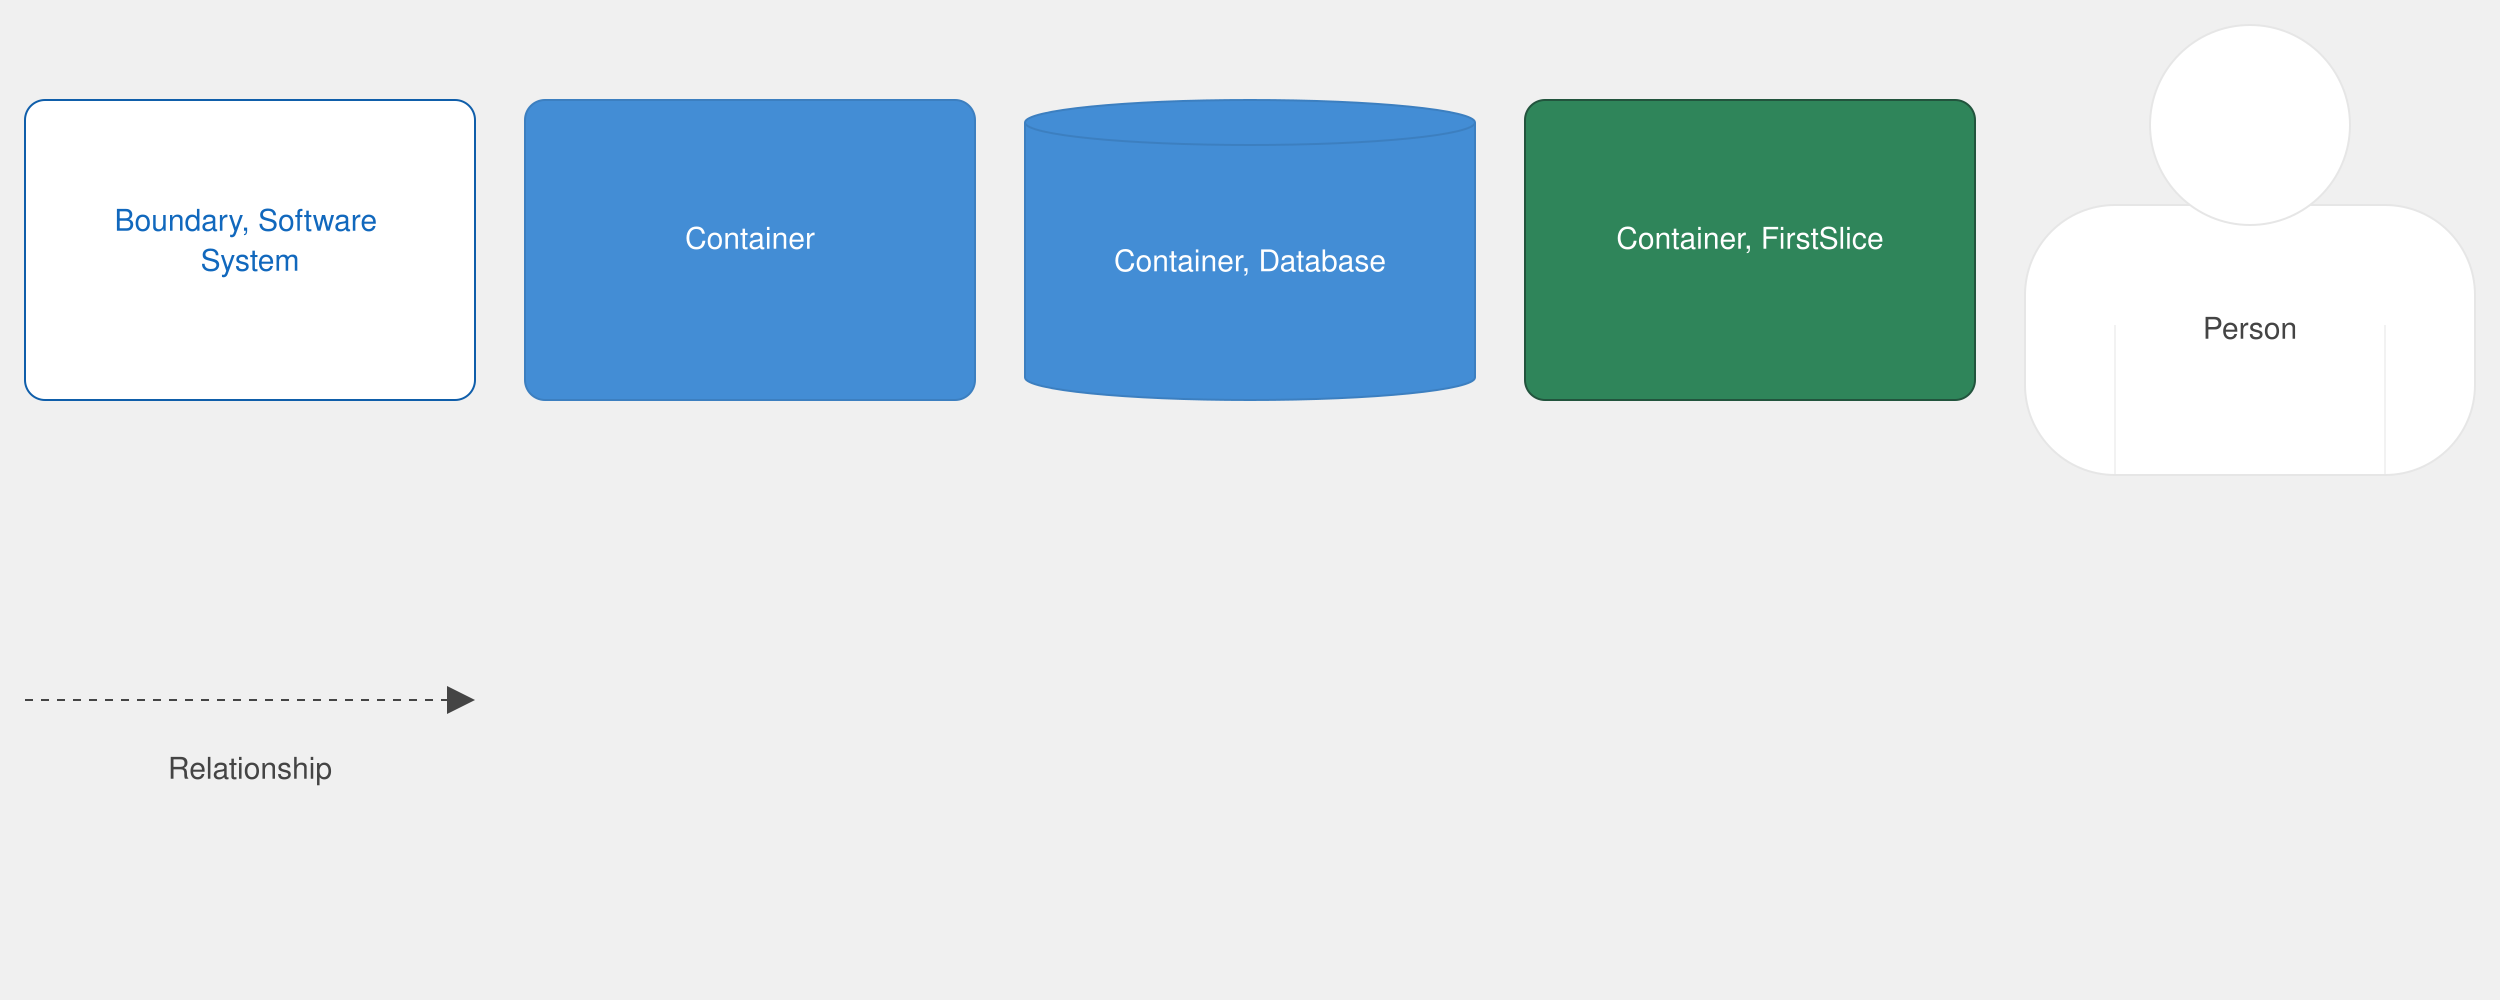
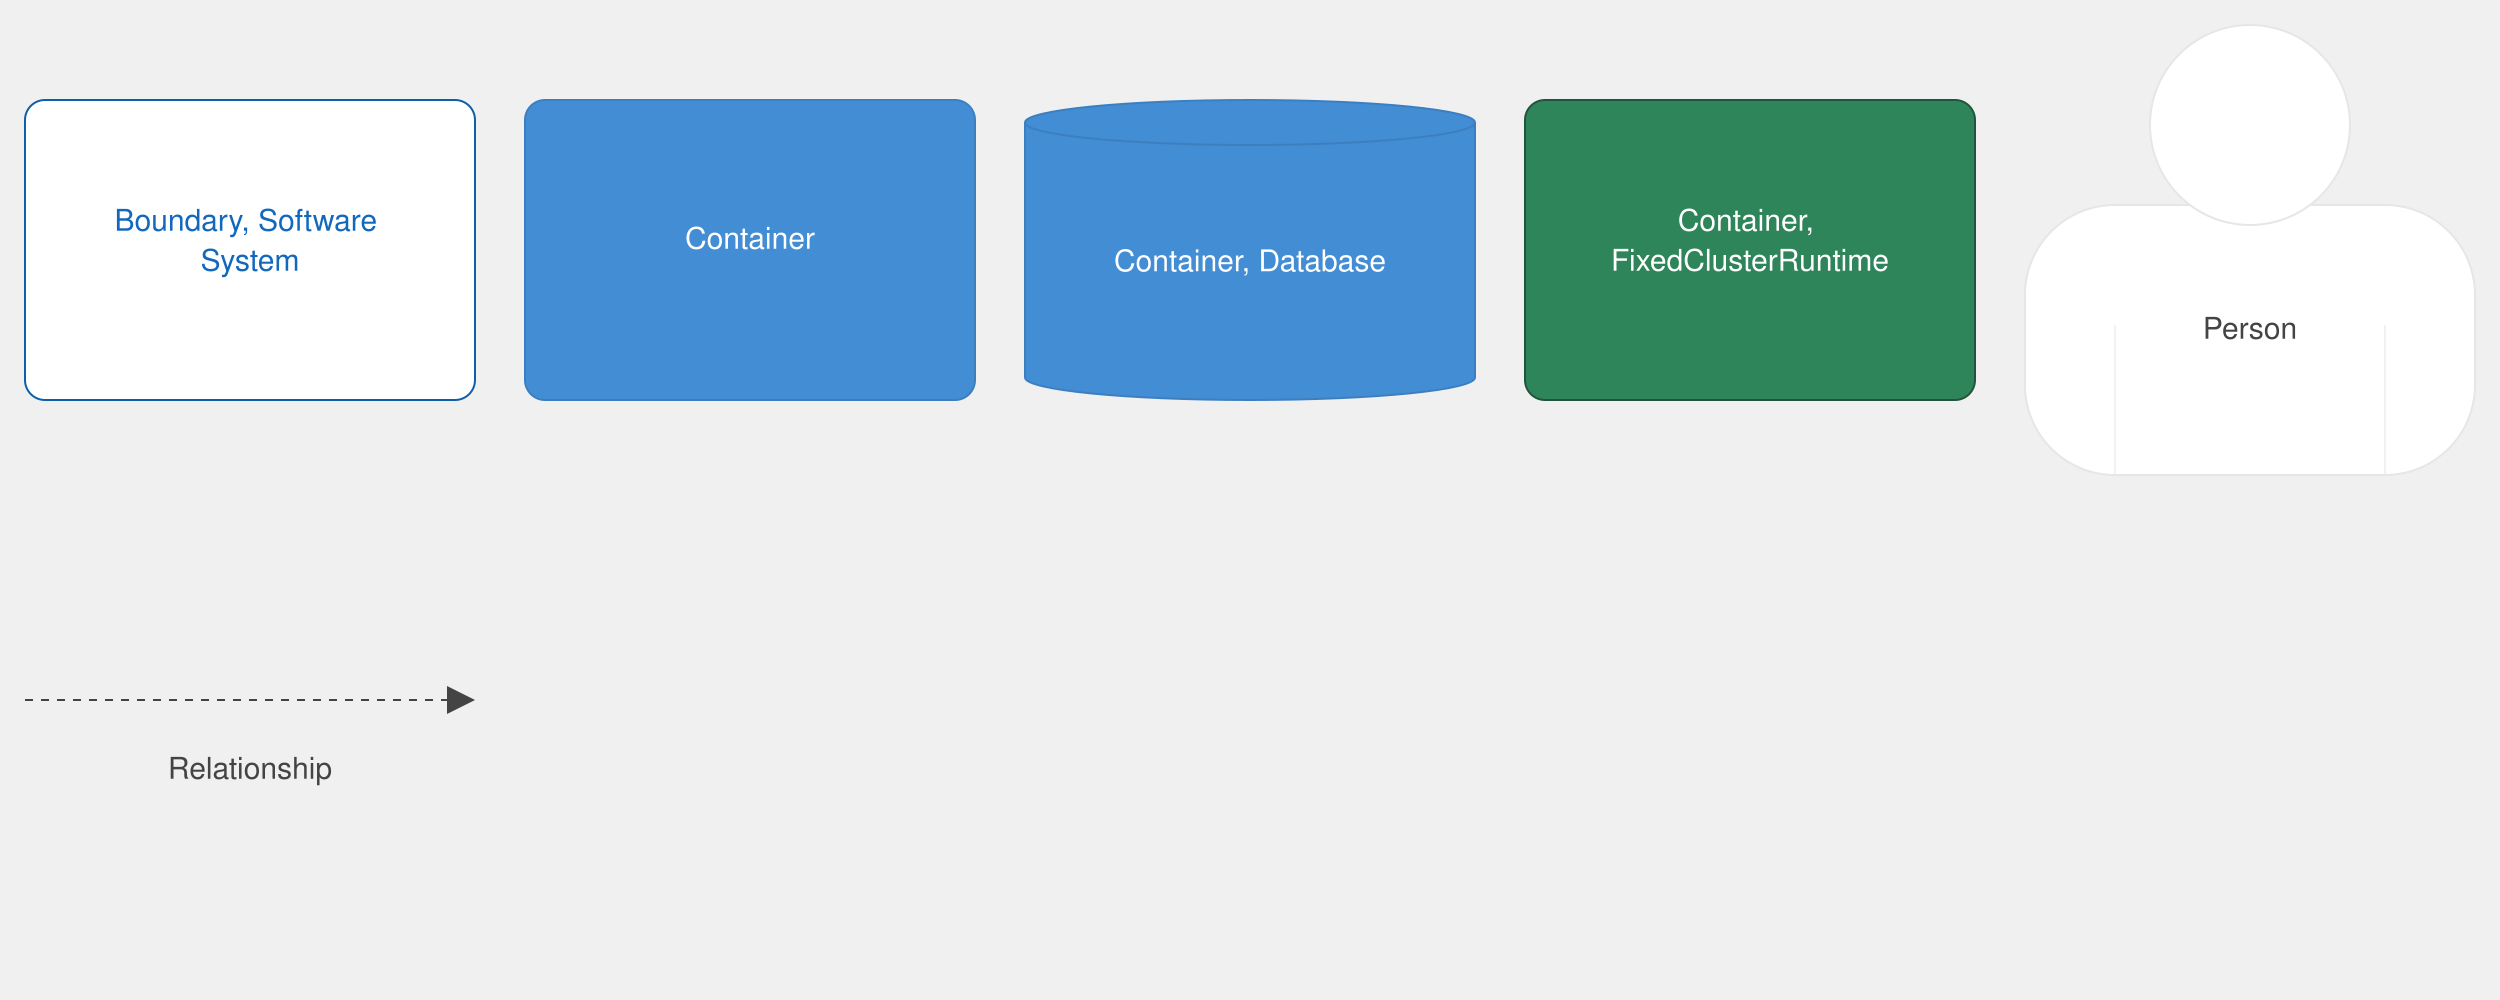
<svg xmlns="http://www.w3.org/2000/svg" version="1.1" viewBox="0 0 2500 1000" style="background: #ffffff">
  <g transform="translate(25,100)">
    <rect width="450" height="300" rx="20" ry="20" x="0" y="0" fill="#ffffff" stroke-width="2" stroke="#0f5eaa" stroke-dasharray="" />
    <text x="225" y="77" text-anchor="middle" dominant-baseline="hanging" fill="#1168bd" font-size="30px" font-family="Tahoma, Verdana, Helvetica, Arial">
      <tspan x="225" dy="40px">Boundary, Software</tspan>
      <tspan x="225" dy="40px">System</tspan>
    </text>
  </g>
  <g transform="translate(525,100)">
    <rect width="450" height="300" rx="20" ry="20" x="0" y="0" fill="#438dd5" stroke-width="2" stroke="#3c7fc0" stroke-dasharray="" />
    <text x="225" y="95" text-anchor="middle" dominant-baseline="hanging" fill="#ffffff" font-size="30px" font-family="Tahoma, Verdana, Helvetica, Arial">
      <tspan x="225" dy="40px">Container</tspan>
    </text>
  </g>
  <g transform="translate(1025,100)">
    <path id="keyElementCylinderPath" d="M 0,22.5 a 225,22.5 0,0,0 450 0 a 225,22.5 0,0,0 -450 0 l 0,255 a 225,22.5 0,0,0 450 0 l 0,-255" fill="#438dd5" stroke-width="2" stroke="#3c7fc0" stroke-dasharray="" />
    <text x="225" y="117.5" text-anchor="middle" dominant-baseline="hanging" fill="#ffffff" font-size="30px" font-family="Tahoma, Verdana, Helvetica, Arial">
      <tspan x="225" dy="40px">Container, Database</tspan>
    </text>
  </g>
  <g transform="translate(1525,100)">
    <rect width="450" height="300" rx="20" ry="20" x="0" y="0" fill="#2f855a" stroke-width="2" stroke="#22543d" stroke-dasharray="" />
-     <text x="225" y="95" text-anchor="middle" dominant-baseline="hanging" fill="#ffffff" font-size="30px" font-family="Tahoma, Verdana, Helvetica, Arial">
-       <tspan x="225" dy="40px">Container, FirstSlice</tspan>
+     <text x="225" y="77" text-anchor="middle" dominant-baseline="hanging" fill="#ffffff" font-size="30px" font-family="Tahoma, Verdana, Helvetica, Arial">
+       <tspan x="225" dy="40px">Container,</tspan>
+       <tspan x="225" dy="40px">FixedClusterRuntime</tspan>
    </text>
  </g>
  <g transform="translate(2025,25)">
    <rect x="0" y="180" width="450" height="270" rx="90" fill="#ffffff" stroke-width="2" stroke="#e6e6e6" stroke-dasharray="" />
    <circle cx="225" cy="100" r="100" fill="#ffffff" stroke-width="2" stroke="#e6e6e6" stroke-dasharray="" />
    <line x1="90" y1="300" x2="90" y2="450" stroke-width="1" stroke="#e6e6e6" stroke-dasharray="" />
    <line x1="360" y1="300" x2="360" y2="450" stroke-width="1" stroke="#e6e6e6" stroke-dasharray="" />
    <text x="225" y="260" text-anchor="middle" dominant-baseline="hanging" fill="#444444" font-size="30px" font-family="Tahoma, Verdana, Helvetica, Arial">
      <tspan x="225" dy="40px">Person</tspan>
    </text>
  </g>
  <g transform="translate(25,670)">
    <path d="M422,0 L422,44 L450,30 L 422,16" style="fill:#444444" />
    <path d="M0,30 L422,30" style="stroke:#444444; stroke-width: 2; fill: none; stroke-dasharray: 8 8;" />
    <text x="225" y="55" text-anchor="middle" dominant-baseline="hanging" fill="#444444" font-size="30px" font-family="Tahoma, Verdana, Helvetica, Arial">
      <tspan x="225" dy="40px">Relationship</tspan>
    </text>
  </g>
</svg>
